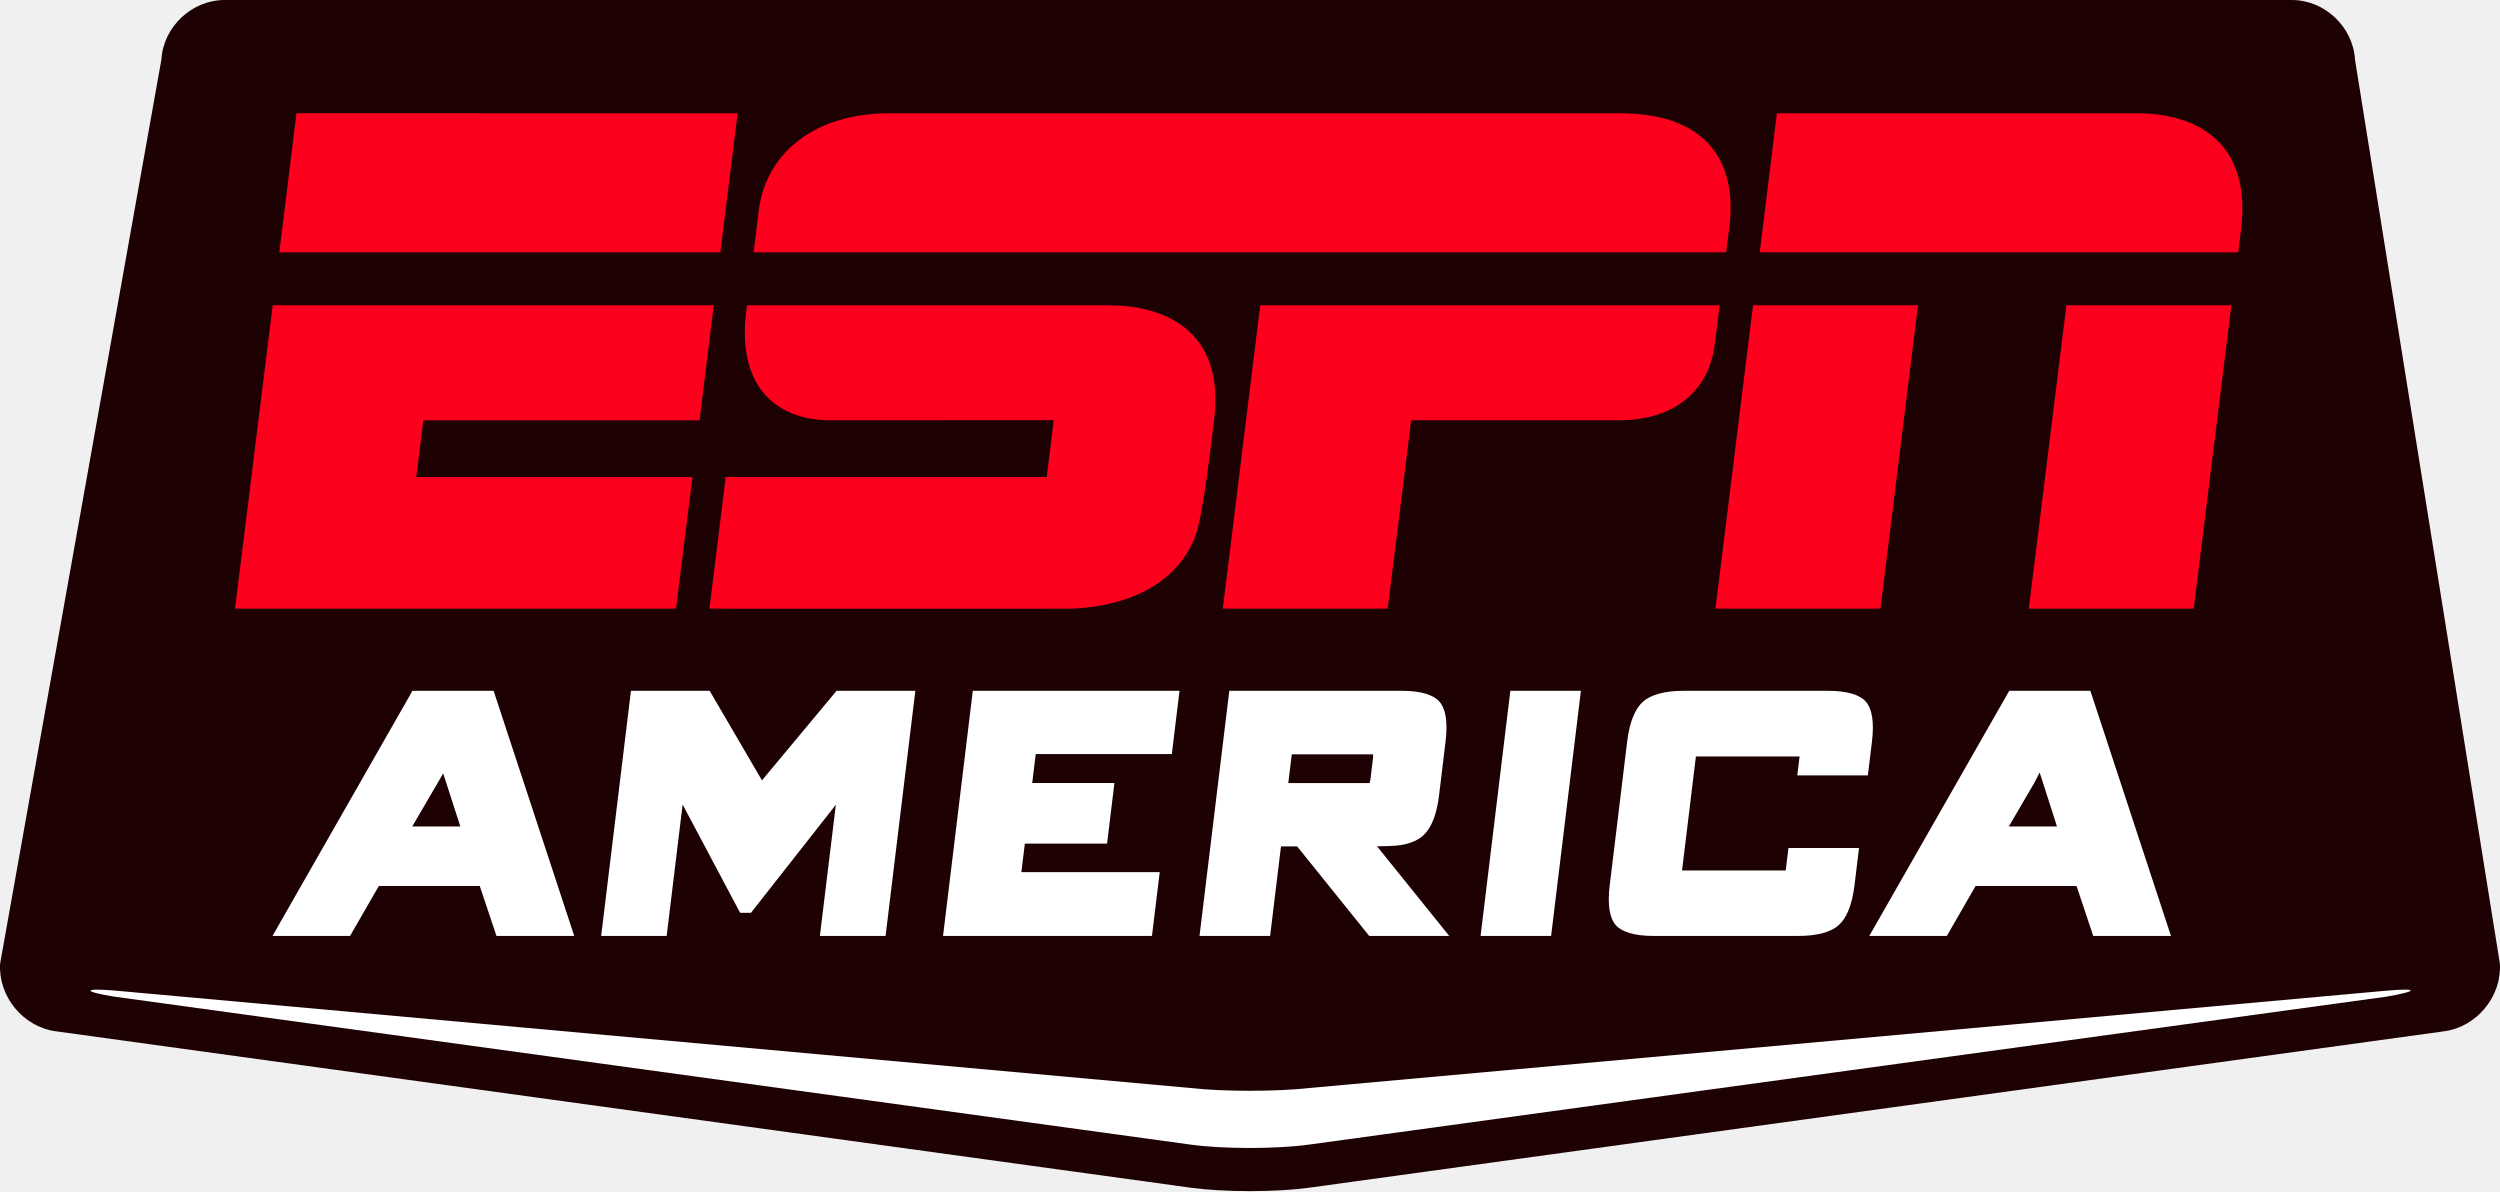
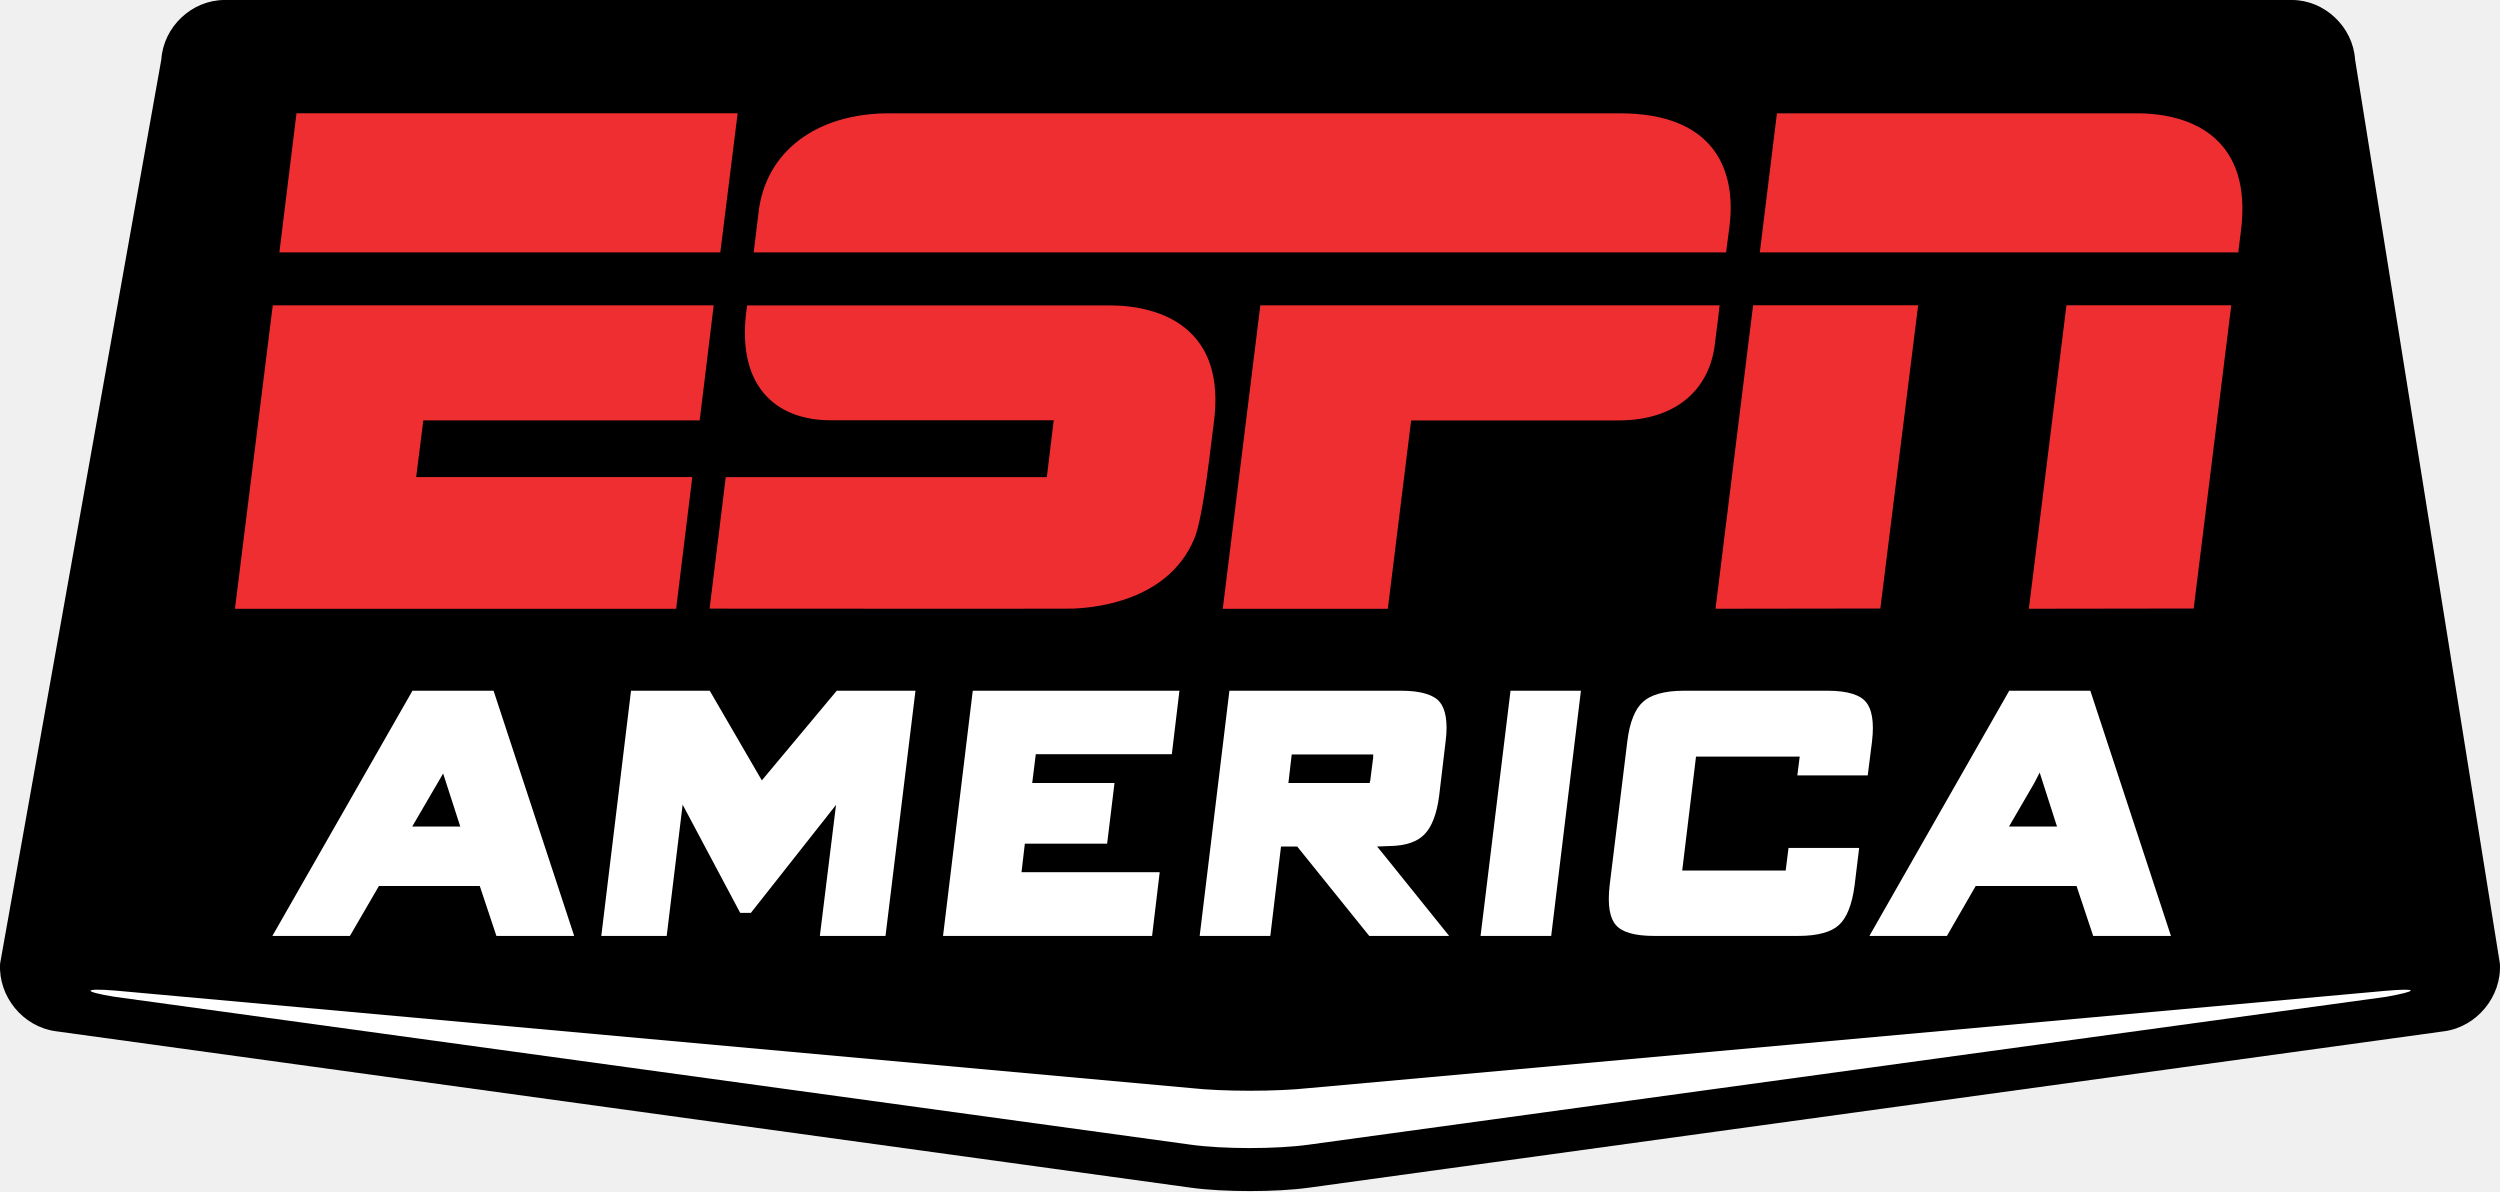
- <svg xmlns="http://www.w3.org/2000/svg" version="1.0" width="514.863" height="245.305" id="svg2">
-   <defs id="defs4" />
-   <g id="g3186">
-     <path d="m 503.423,212.38 c 6.685,-0.925 11.823,-7.186 11.417,-13.92 L 484.998,12.257 C 484.592,5.516 478.737,2.8e-4 471.986,2.8e-4 L 46.252,0 C 39.505,0 33.648,5.516 33.242,12.257 L 0.022,198.46 c -0.406,6.734 4.726,12.994 11.412,13.92 l 233.831,32.227 c 3.272,0.456 7.565,0.689 11.879,0.698 l 0.551,0 c 4.314,-0.009 8.608,-0.242 11.882,-0.698 l 233.846,-32.227 z" id="path2391" style="fill:#1e0103;fill-opacity:1" />
-     <path d="m 269.604,224.073 c -6.706,0.759 -17.678,0.759 -24.394,0 L 23.736,204.01 c -6.711,-0.565 -6.808,0.173 -0.193,1.245 l 221.668,30.474 c 6.69,0.921 17.635,0.921 24.316,0.004 l 221.98,-30.48 c 6.727,-1.173 6.601,-1.819 -0.239,-1.208 l -221.664,20.027 0,0 z" id="path2393" style="fill:#ffffff" />
-     <path d="m 333.599,23.328 c 0,0 -39.703,0.01 -73.103,0.01 -34.202,0 -69.092,0 -77.21,-0.01 -15.405,-0.025 -25.596,8.089 -27.049,20.226 -0.533,4.457 -1.047,8.413 -1.047,8.413 l 200.291,0 c 0,0 0.373,-2.957 0.681,-5.329 1.518,-12.225 -3.66,-23.31 -22.562,-23.31 l 0,0 z" id="path2395" style="fill:#fd001d;fill-opacity:1" />
-     <path d="m 354.14,62.874 c 0,0 -0.444,4.041 -1.06,8.442 -1.214,8.734 -7.722,15.242 -19.819,15.242 l -42.642,0 -4.832,38.784 -33.953,0 7.704,-62.468 94.602,0 0,0 z" id="path2397" style="fill:#fd001d;fill-opacity:1" />
-     <polygon points="52.053,229.179 20.199,229.179 21.438,219.128 21.438,219.128 53.303,219.138 " transform="matrix(2.851207,0,0,2.851207,-0.06304,-601.4715)" id="polygon2399" style="fill:#fd001d;fill-opacity:1" />
-     <polygon points="50.549,241.312 30.602,241.312 30.091,245.407 50.037,245.407 48.851,254.914 16.998,254.914 19.721,233.005 19.721,233.005 51.578,233.005 " transform="matrix(2.851207,0,0,2.851207,-0.06304,-601.4715)" id="polygon2401" style="fill:#fd001d;fill-opacity:1" />
-     <path d="m 365.938,23.328 c 0,0 55.969,0 74.08,0 11.716,0 23.906,5.432 21.478,24.227 -0.429,3.367 -0.549,4.411 -0.549,4.411 l -98.533,0 3.525,-28.639 z" id="path2403" style="fill:#fd001d;fill-opacity:1" />
-     <polygon points="135.847,254.912 123.932,254.914 126.646,233.001 126.646,233.001 138.563,233.005 " transform="matrix(2.851207,0,0,2.851207,-0.06304,-601.4715)" id="polygon2405" style="fill:#fd001d;fill-opacity:1" />
-     <polygon points="158.474,254.912 146.564,254.914 149.283,233.001 149.283,233.001 161.197,233.005 " transform="matrix(2.851207,0,0,2.851207,-0.06304,-601.4715)" id="polygon2407" style="fill:#fd001d;fill-opacity:1" />
-     <path d="m 228.46,62.885 c -5.871,0 -63.007,-0.01 -74.607,-0.01 -2.515,16.304 5.644,23.684 17.202,23.684 6.301,0 45.959,-0.028 45.959,-0.028 l -1.439,11.706 -66.117,0 -3.352,27.106 c 0,0 71.963,0.035 74.885,3e-4 2.398,-0.162 19.239,-0.628 24.982,-14.385 1.865,-4.471 3.528,-20.504 3.993,-23.864 2.672,-19.551 -10.85,-24.21 -21.506,-24.21 l 0,0 z" id="path2409" style="fill:#fd001d;fill-opacity:1" />
-     <path d="m 211.061,173.735 16.934,0 1.515,-12.483 -16.93,0 0.721,-5.954 28.03,0 1.583,-13.036 -42.568,0 -6.131,50.487 43.026,0 1.598,-13.136 -28.49,0 0.711,-5.879 0,0 z m 165.334,-31.466 -29.616,0 c -4.123,-0.01 -6.897,0.865 -8.432,2.258 -1.549,1.377 -2.749,4.073 -3.243,8.21 l -3.586,29.545 c -0.522,4.163 0.021,6.875 1.235,8.222 1.172,1.384 3.744,2.256 7.891,2.252 l 29.616,0 c 4.141,0.004 6.932,-0.868 8.435,-2.252 1.532,-1.347 2.739,-4.059 3.233,-8.222 l 0.929,-7.645 -14.537,0 -0.557,4.627 -21.352,0 2.852,-23.472 21.352,0 -0.474,3.892 14.534,0 0.847,-6.948 c 0.508,-4.137 -0.035,-6.839 -1.245,-8.209 -1.176,-1.393 -3.742,-2.268 -7.881,-2.258 l 0,0 z m -291.496,27.936 6.374,-10.919 3.531,10.919 -9.905,0 0,0 z m 0.049,-27.943 -28.826,50.487 15.971,0 5.922,-10.277 20.793,0 3.436,10.277 16.017,0 -16.605,-50.487 -16.709,0 z m 71.973,18.45 -10.773,-18.45 -16.206,0 -6.135,50.487 13.489,0 3.288,-27.058 11.842,22.3 2.225,0 17.489,-22.258 -3.289,27.016 13.528,0 6.132,-50.487 -16.216,0 -15.374,18.45 0,0 z m 256.79,9.493 5.28,-9.034 1.072,-2.075 3.332,10.382 -0.007,0 0.232,0.727 -9.909,0 0,0 z m 16.791,-27.943 -16.707,0 -28.827,50.494 15.97,0 5.925,-10.284 20.794,0 3.434,10.284 16.011,0 -16.601,-50.494 0,0 z m -148.301,18.528 -0.062,0 -0.057,0.473 -16.763,0 0.713,-5.907 16.763,0 -0.042,0.435 0.056,0 -0.607,5 0,0 z m 1.391,13.502 2.59,-0.059 c 3.448,-0.082 5.752,-0.964 7.165,-2.404 1.443,-1.44 2.541,-4.087 3.014,-7.986 l 1.341,-11.106 c 0.518,-4.137 -0.025,-6.839 -1.236,-8.209 -1.171,-1.393 -3.747,-2.268 -7.884,-2.265 l -35.413,0 -6.137,50.487 14.542,0 2.241,-18.443 3.324,0 14.843,18.443 16.478,0 -13.34,-16.562 -1.529,-1.895 0,0 z m 21.326,18.464 14.523,0 6.14,-50.494 -14.532,0 -6.131,50.494 z" id="path2411" style="fill:#ffffff" />
+ <svg xmlns="http://www.w3.org/2000/svg" height="285.86" width="600" version="1.1">
+   <defs />
+   <g fill-rule="nonzero" transform="translate(327.4176,50.46657)">
+     <path fill="#000" d="m259.26,197.03c7.763-1.085,13.756-8.333,13.299-16.21l-34.76-217.02c-0.514-7.82-7.306-14.27-15.183-14.27h-496.13c-7.877,0-14.669,6.45-15.183,14.27l-38.699,217.01c-0.457,7.877,5.479,15.126,13.299,16.21l272.49,37.558c7.82,1.085,20.548,1.085,28.311,0l272.55-37.55z" />
+     <path fill="#FFF" d="m-13.222,210.67c-7.82,0.856-20.605,0.856-28.425,0l-258.11-23.4c-7.82-0.628-7.934,0.228-0.228,1.484l258.34,35.503c7.82,1.085,20.548,1.085,28.311,0l258.68-35.5c7.877-1.427,7.706-2.112-0.228-1.427l-258.34,23.345z" />
+     <path fill="#ef2e31" d="m61.345-23.274h-85.161-90.013c-17.923-0.057-29.795,9.418-31.507,23.573-0.628,5.194-1.199,9.818-1.199,9.818h233.39s0.4-3.482,0.799-6.221c1.779-14.27-4.272-27.168-26.304-27.168" />
+     <path fill="#ef2e31" d="m-256.26-23.286,105.88,0-4.167,33.391-105.82,0,4.11-33.391z" />
+     <path fill="#ef2e31" d="m-261.95,22.811,105.82,0-3.368,27.626-66.325,0-1.712,13.585,66.268,0-3.881,31.621-105.88,0,9.075-72.832z" />
+     <path fill="#ef2e31" d="m99.045-23.274,86.303,0c13.699,0,27.854,6.336,25.057,28.254-0.514,3.938-0.628,5.137-0.628,5.137h-114.84l4.11-33.391z" />
+     <path fill="#FFF" d="m-81.454,152.01,19.749,0,1.769-14.555-19.749,0,0.856-6.907,32.649,0,1.827-15.24-49.601,0-7.135,58.848,50.172,0,1.827-15.297-33.163,0,0.799-6.849zm192.7-36.701-34.532,0c-4.795,0-8.048,1.027-9.818,2.683-1.827,1.598-3.196,4.737-3.767,9.532l-4.224,34.418c-0.571,4.909,0.057,7.991,1.484,9.589,1.37,1.655,4.338,2.626,9.19,2.626h34.532c4.795,0,8.048-0.97,9.818-2.626,1.769-1.598,3.139-4.68,3.767-9.589l1.085-8.904h-16.952l-0.685,5.423h-24.829l3.311-27.341h24.886l-0.571,4.509h16.895l1.027-8.105c0.571-4.795-0.057-7.934-1.484-9.532-1.313-1.655-4.338-2.683-9.133-2.683m-339.73,32.592,7.42-12.728,4.11,12.728-11.53,0zm0.057-32.592-33.619,58.848,18.608,0,6.964-11.986,24.201,0,3.995,11.986,18.665,0-19.35-58.848-19.464,0zm83.848,21.519-12.5-21.519-18.893,0-7.135,58.848,15.697,0,3.824-31.507,13.813,25.971,2.568,0,20.434-25.914-3.881,31.45,15.754,0,7.192-58.848-18.893,0-17.98,21.519zm299.32,11.073,6.107-10.502,1.256-2.454,3.881,12.101,0.285,0.856-11.53,0zm19.521-32.592-19.464,0-33.562,58.848,18.608,0,6.907-11.986,24.201,0,3.995,11.986,18.665,0-19.35-58.848zm-172.83,21.633-0.057,0-0.057,0.514-19.521,0,0.799-6.849,19.578,0-0.057,0.514,0.057,0-0.742,5.822zm1.655,15.754,3.025-0.114c3.995-0.057,6.678-1.085,8.333-2.797,1.655-1.655,2.968-4.737,3.539-9.304l1.541-12.957c0.628-4.795-0.057-7.934-1.427-9.532-1.37-1.655-4.395-2.683-9.19-2.683h-41.268l-7.135,58.848h16.952l2.568-21.461h3.881l17.295,21.461h19.178l-15.525-19.292-1.769-2.169zm24.829,21.461,16.952,0,7.135-58.848-16.895,0-7.192,58.848z" />
+     <path fill="#ef2e31" d="m85.284,22.811s-0.514,4.737-1.199,9.818c-1.427,10.217-9.018,17.809-23.117,17.809h-49.715l-5.594,45.206h-39.612l9.018-72.832h110.22z" />
+     <path fill="#ef2e31" d="m93.326,22.799,39.612,0-9.075,72.775-39.555,0.057,9.018-72.832z" />
+     <path fill="#ef2e31" d="m-61.168,22.828h-86.93c-2.968,19.007,6.564,27.569,20.035,27.569h53.54l-1.655,13.642h-77.056l-3.881,31.564s83.848,0.057,87.216,0c2.797-0.171,22.432-0.742,29.11-16.781,2.226-5.194,4.11-23.859,4.68-27.797,3.076-22.775-12.621-28.197-25.064-28.197" />
+     <path fill="#ef2e31" d="m168.53,22.799,39.555,0-9.018,72.775-39.555,0.057,9.018-72.832z" />
  </g>
</svg>
